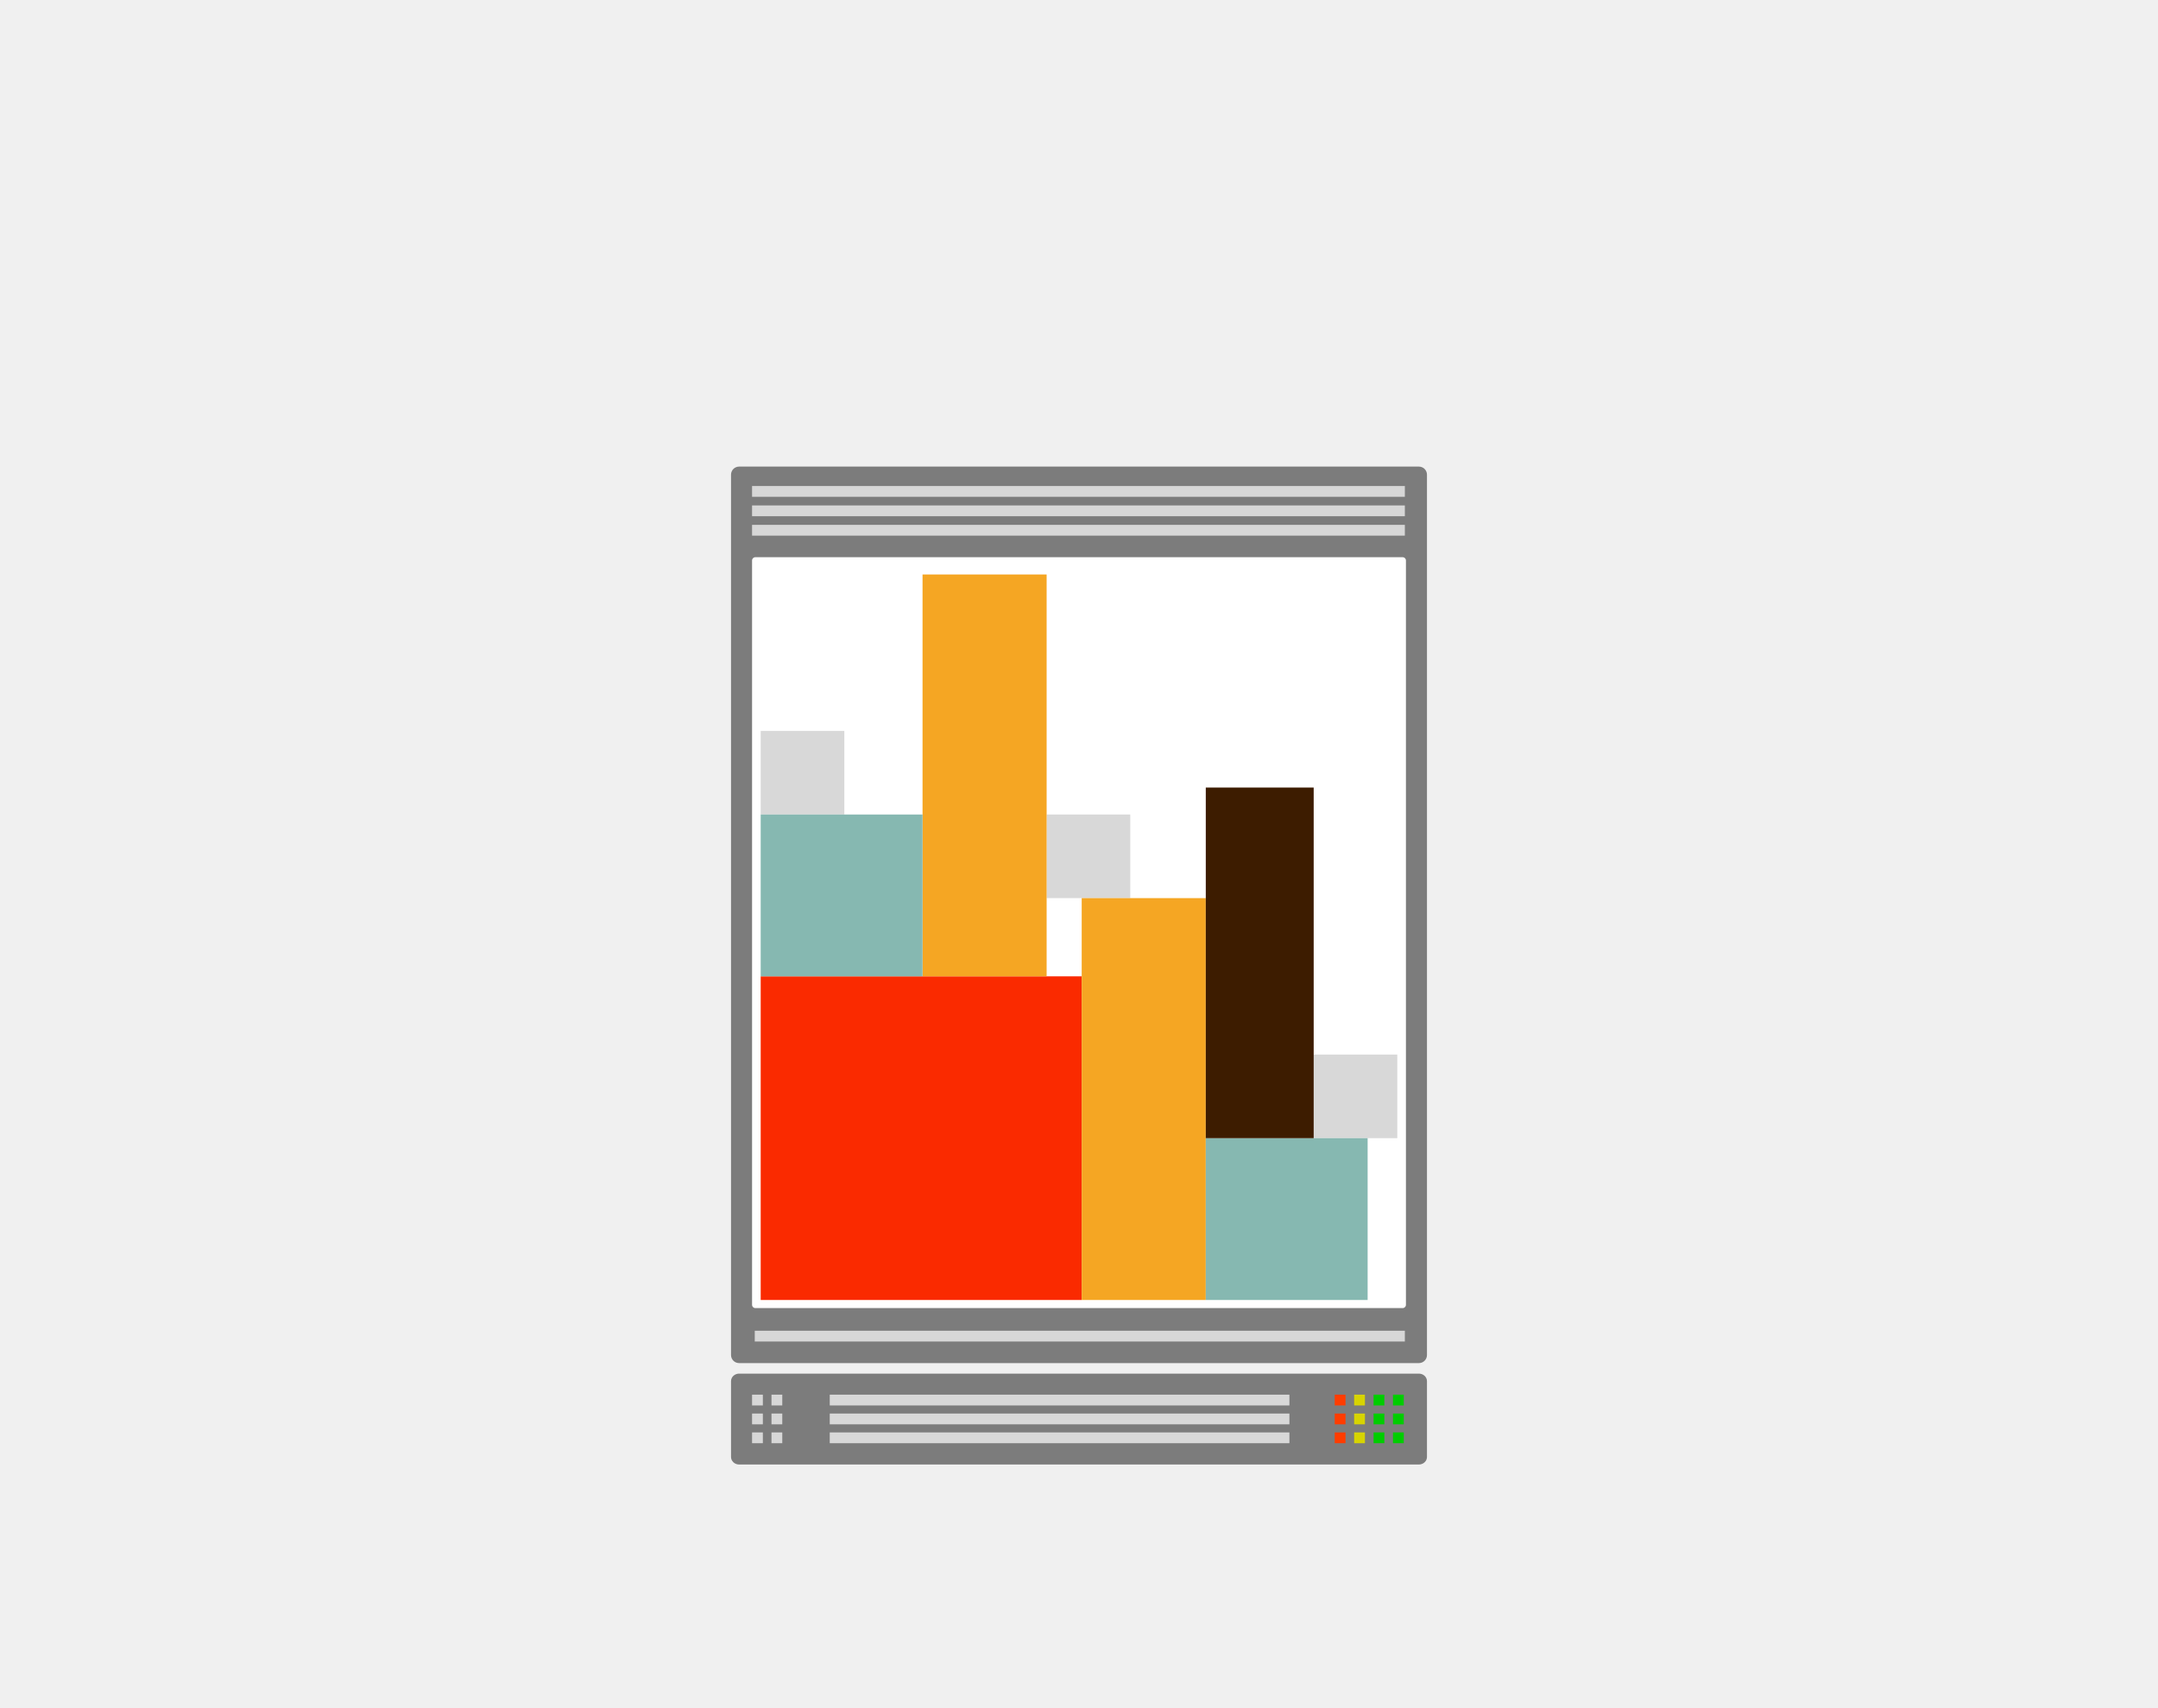
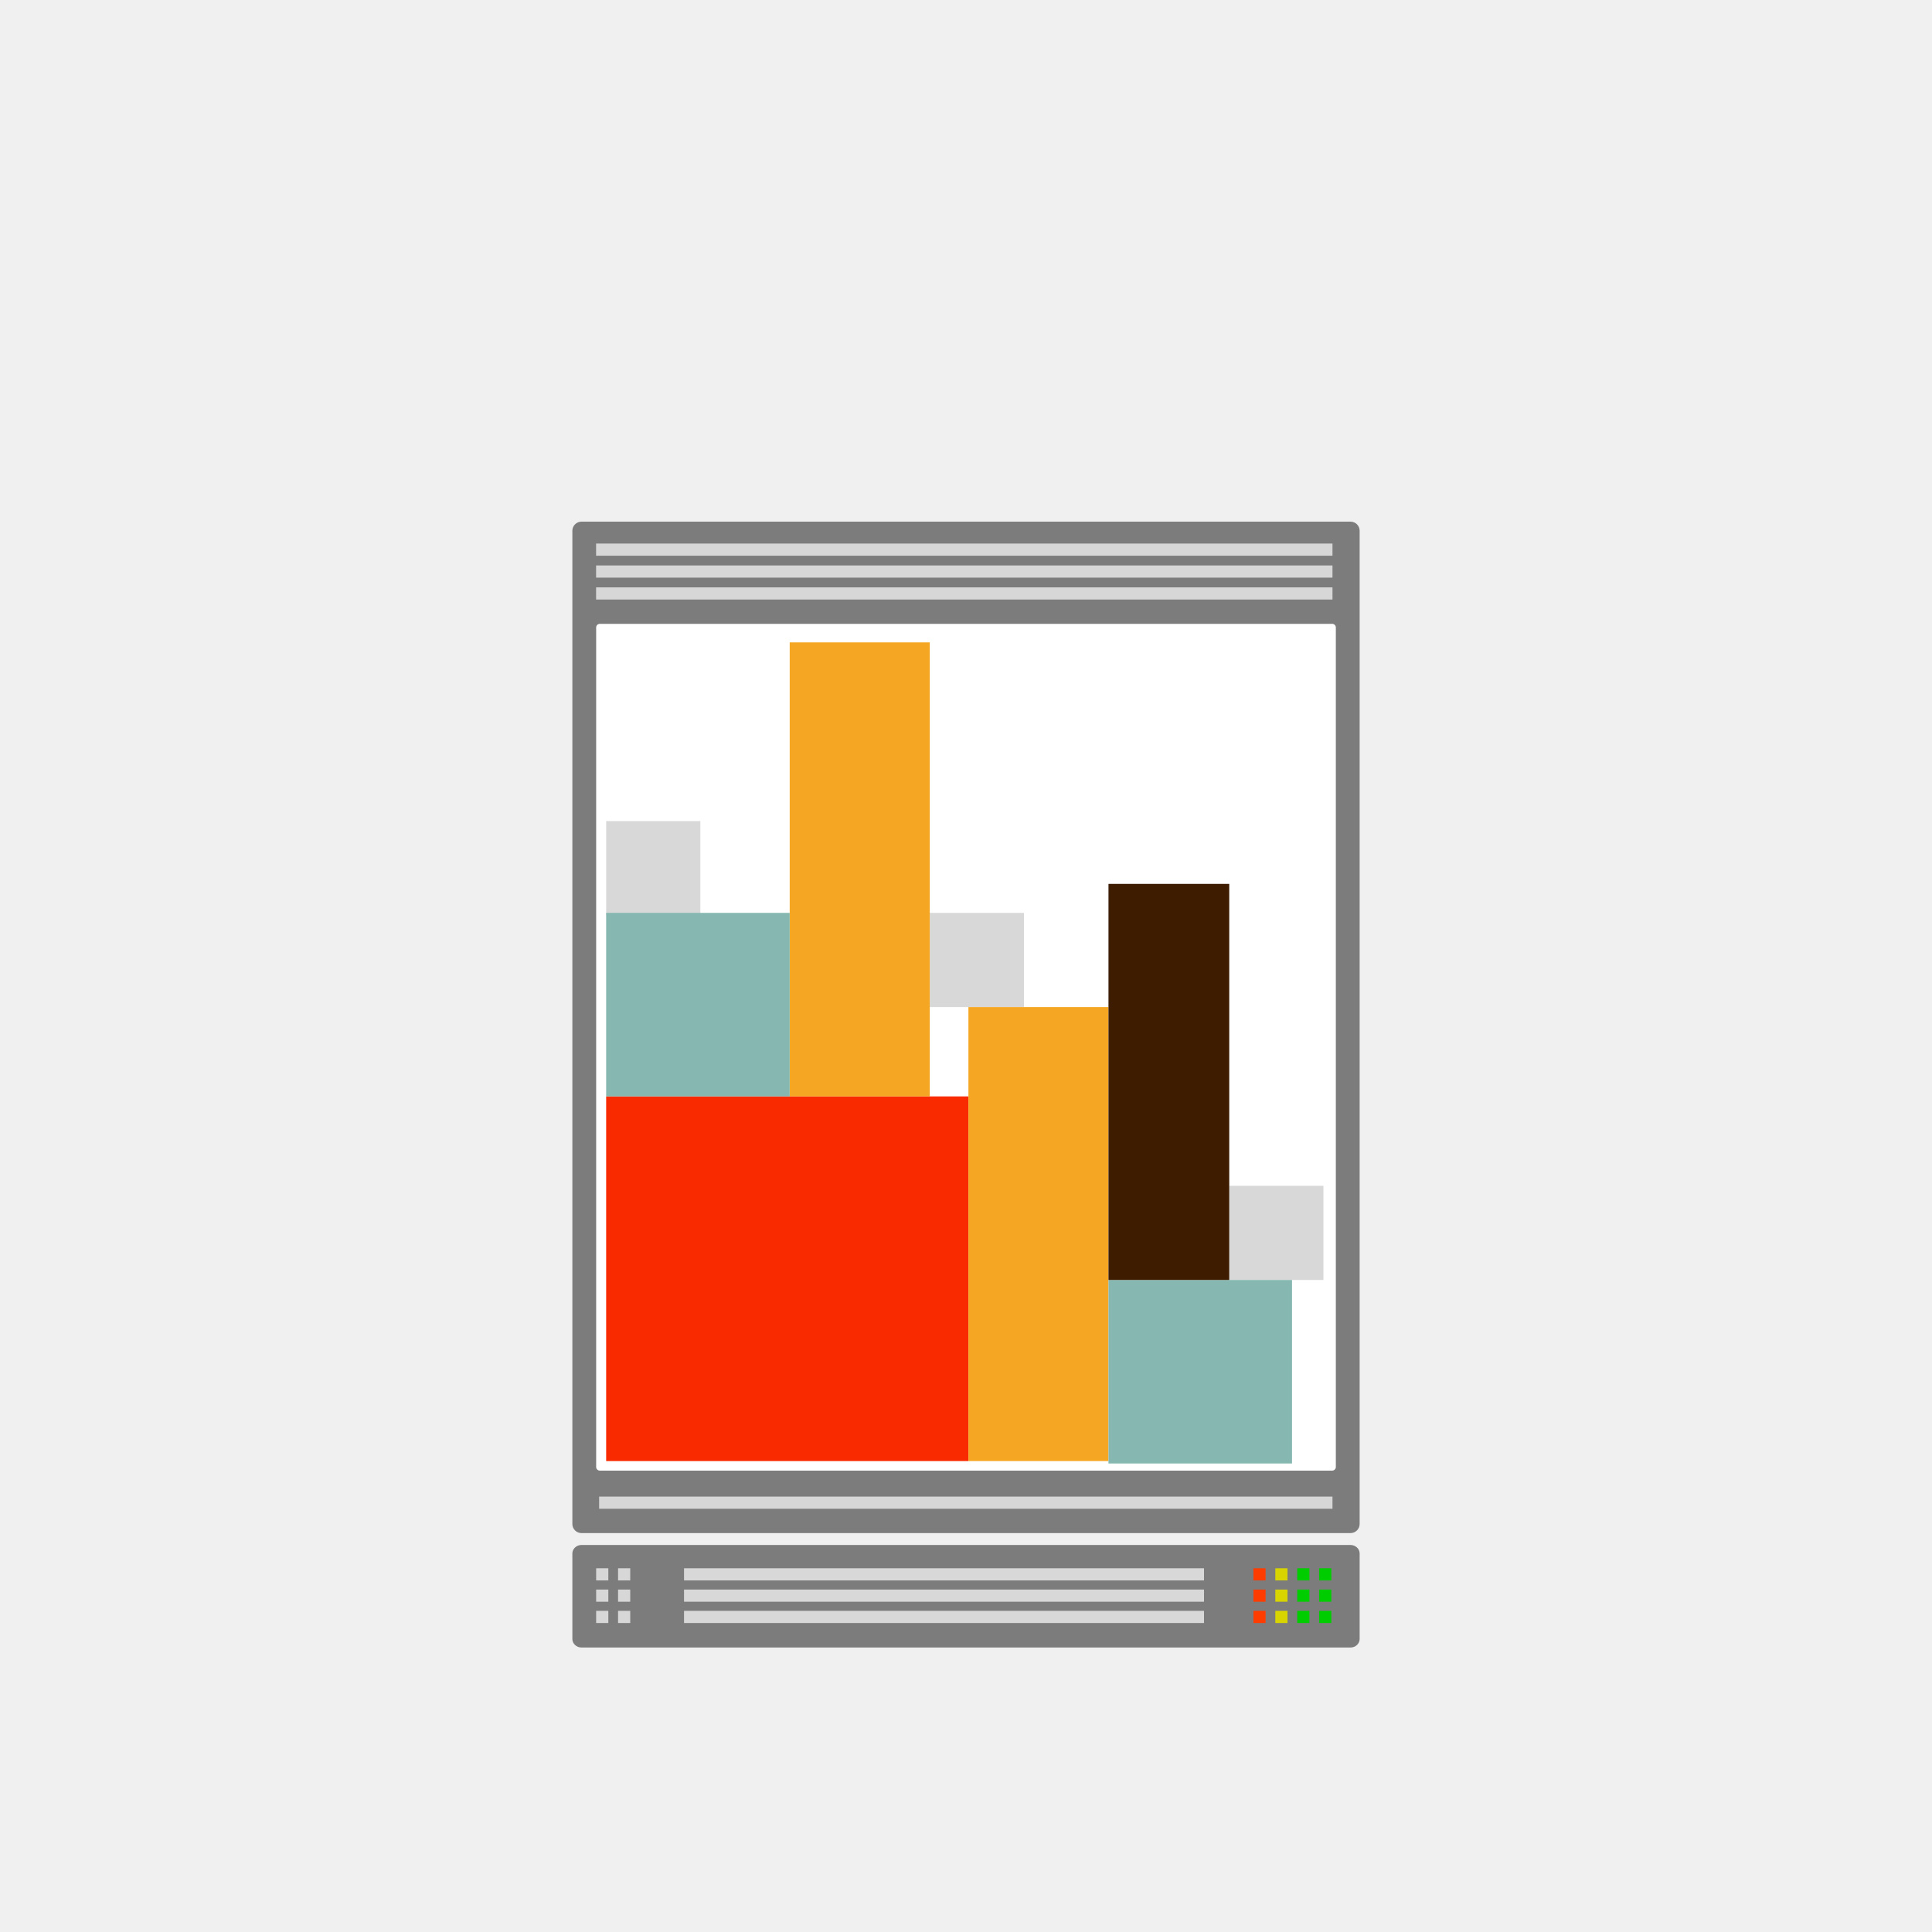
- <svg xmlns="http://www.w3.org/2000/svg" viewBox="0 0 800 633" id="tetris">
+ <svg xmlns="http://www.w3.org/2000/svg" viewBox="0 0 800 800" id="tetris">
  <g fill="none" fill-rule="evenodd">
-     <g transform="translate(271 173)">
-       <path fill="#7C7C7C" d="M258,339.111 L258,367.192 C258,368.743 256.657,370 255,370 L3,370 C1.343,370 2.02906113e-16,368.743 0,367.192 L0,339.111 C-2.02906113e-16,337.56 1.343,336.302 3,336.302 L255,336.302 C256.657,336.302 258,337.56 258,339.111 Z" />
-       <g transform="translate(7.8 344.102)">
-         <polygon fill="#D8D8D8" points="28.8 0 199.2 0 199.2 4 28.8 4" />
-         <polygon fill="#D7D7D7" points="7.2 0 11.2 0 11.2 4 7.2 4" />
-         <polygon fill="#D7D7D7" points="0 0 4 0 4 4 0 4" />
-         <polygon fill="#00CD00" points="230.4 0 234.4 0 234.4 4 230.4 4" />
-         <polygon fill="#D7D400" points="223.2 0 227.2 0 227.2 4 223.2 4" />
-         <polygon fill="#FF3C00" points="216 0 220 0 220 4 216 4" />
-         <polygon fill="#00CD00" points="237.6 0 241.6 0 241.6 4 237.6 4" />
+     <g transform="translate(237 216)">
+       <path fill="#7C7C7C" d="M326,427.279 L326,462.662 C326,464.616 324.303,466.2 322.209,466.2 L3.791,466.2 C1.697,466.2 2.56385244e-16,464.616 0,462.662 L0,427.279 C-2.56385244e-16,425.325 1.697,423.741 3.791,423.741 L322.209,423.741 C324.303,423.741 326,425.325 326,427.279 Z" />
+       <g transform="translate(9.856 433.383)">
+         <polygon fill="#D8D8D8" points="36.391 0 251.702 0 251.702 5.038 36.391 5.038" />
+         <polygon fill="#D7D7D7" points="9.072 0 14.112 0 14.112 5.04 9.072 5.04" />
+         <polygon fill="#D7D7D7" points="0 0 5.04 0 5.04 5.04 0 5.04" />
+         <polygon fill="#00CD00" points="290.304 0 295.344 0 295.344 5.04 290.304 5.04" />
+         <polygon fill="#D7D400" points="281.232 0 286.272 0 286.272 5.04 281.232 5.04" />
+         <polygon fill="#FF3C00" points="272.16 0 277.2 0 277.2 5.04 272.16 5.04" />
+         <polygon fill="#00CD00" points="299.376 0 304.416 0 304.416 5.04 299.376 5.04" />
      </g>
-       <g transform="translate(7.8 351.102)">
-         <polygon fill="#D8D8D8" points="28.8 0 199.2 0 199.2 4 28.8 4" />
-         <polygon fill="#D7D7D7" points="7.2 0 11.2 0 11.2 4 7.2 4" />
-         <polygon fill="#D7D7D7" points="0 0 4 0 4 4 0 4" />
-         <polygon fill="#00CD00" points="230.4 0 234.4 0 234.4 4 230.4 4" />
-         <polygon fill="#D7D400" points="223.2 0 227.2 0 227.2 4 223.2 4" />
-         <polygon fill="#FF3C00" points="216 0 220 0 220 4 216 4" />
-         <polygon fill="#00CD00" points="237.6 0 241.6 0 241.6 4 237.6 4" />
+       <g transform="translate(9.856 442.2)">
+         <polygon fill="#D8D8D8" points="36.391 0 251.702 0 251.702 5.038 36.391 5.038" />
+         <polygon fill="#D7D7D7" points="9.072 0 14.112 0 14.112 5.04 9.072 5.04" />
+         <polygon fill="#D7D7D7" points="0 0 5.04 0 5.04 5.04 0 5.04" />
+         <polygon fill="#00CD00" points="290.304 0 295.344 0 295.344 5.04 290.304 5.04" />
+         <polygon fill="#D7D400" points="281.232 0 286.272 0 286.272 5.04 281.232 5.04" />
+         <polygon fill="#FF3C00" points="272.16 0 277.2 0 277.2 5.04 272.16 5.04" />
+         <polygon fill="#00CD00" points="299.376 0 304.416 0 304.416 5.04 299.376 5.04" />
      </g>
-       <g transform="translate(7.8 358.102)">
-         <polygon fill="#D8D8D8" points="28.8 0 199.2 0 199.2 4 28.8 4" />
-         <polygon fill="#D7D7D7" points="7.2 0 11.2 0 11.2 4 7.2 4" />
-         <polygon fill="#D7D7D7" points="0 0 4 0 4 4 0 4" />
-         <polygon fill="#00CD00" points="230.4 0 234.4 0 234.4 4 230.4 4" />
-         <polygon fill="#D7D400" points="223.2 0 227.2 0 227.2 4 223.2 4" />
-         <polygon fill="#FF3C00" points="216 0 220 0 220 4 216 4" />
-         <polygon fill="#00CD00" points="237.6 0 241.6 0 241.6 4 237.6 4" />
+       <g transform="translate(9.856 451.015)">
+         <polygon fill="#D8D8D8" points="36.391 0 251.702 0 251.702 5.038 36.391 5.038" />
+         <polygon fill="#D7D7D7" points="9.072 0 14.112 0 14.112 5.04 9.072 5.04" />
+         <polygon fill="#D7D7D7" points="0 0 5.04 0 5.04 5.04 0 5.04" />
+         <polygon fill="#00CD00" points="290.304 0 295.344 0 295.344 5.04 290.304 5.04" />
+         <polygon fill="#D7D400" points="281.232 0 286.272 0 286.272 5.04 281.232 5.04" />
+         <polygon fill="#FF3C00" points="272.16 0 277.2 0 277.2 5.04 272.16 5.04" />
+         <polygon fill="#00CD00" points="299.376 0 304.416 0 304.416 5.04 299.376 5.04" />
      </g>
-       <path fill="#7C7C7C" d="M258,3 L258,329.4 C258,331.057 256.657,332.4 255,332.4 L3,332.4 C1.343,332.4 2.02906113e-16,331.057 0,329.4 L0,3 C-2.02906113e-16,1.343 1.343,3.0435917e-16 3,0 L255,0 C256.657,1.58830439e-14 258,1.343 258,3 Z" />
-       <polygon fill="#D7D7D7" points="8.8 320.4 249.8 320.4 249.8 324.4 8.8 324.4" />
-       <polygon fill="#D7D7D7" points="7.8 21.6 249.8 21.6 249.8 25.6 7.8 25.6" />
-       <polygon fill="#D7D7D7" points="7.8 14.4 249.8 14.4 249.8 18.4 7.8 18.4" />
-       <polygon fill="#D7D7D7" points="7.8 7.2 249.8 7.2 249.8 11.2 7.8 11.2" />
-       <path fill="#FFF" d="M9,33.6 L249,33.6 C249.663,33.6 250.2,34.137 250.2,34.8 L250.2,310.8 C250.2,311.463 249.663,312 249,312 L9,312 C8.337,312 7.8,311.463 7.8,310.8 L7.8,34.8 C7.8,34.137 8.337,33.6 9,33.6 Z" />
+       <path fill="#7C7C7C" d="M326,3.78 L326,415.044 C326,417.132 324.303,418.824 322.209,418.824 L3.791,418.824 C1.697,418.824 2.56385244e-16,417.132 0,415.044 L0,3.78 C-2.56385244e-16,1.692 1.697,3.83492531e-16 3.791,0 L322.209,0 C324.303,2.00126342e-14 326,1.692 326,3.78 Z" />
+       <polygon fill="#D7D7D7" points="11.088 403.704 314.748 403.704 314.748 408.744 11.088 408.744" />
+       <polygon fill="#D7D7D7" points="9.828 27.216 314.748 27.216 314.748 32.256 9.828 32.256" />
+       <polygon fill="#D7D7D7" points="9.828 18.144 314.748 18.144 314.748 23.184 9.828 23.184" />
+       <polygon fill="#D7D7D7" points="9.828 9.072 314.748 9.072 314.748 14.112 9.828 14.112" />
+       <path fill="#FFF" d="M11.372,42.318 L314.628,42.318 C315.465,42.318 316.144,42.994 316.144,43.829 L316.144,391.44 C316.144,392.275 315.465,392.951 314.628,392.951 L11.372,392.951 C10.535,392.951 9.856,392.275 9.856,391.44 L9.856,43.829 C9.856,42.994 10.535,42.318 11.372,42.318 Z" />
    </g>
-     <rect id="tetris-animejs-block-5" width="31" height="31" x="487" y="391" fill="#D8D8D8" />
-     <rect id="tetris-animejs-block-9" width="31" height="31" x="388" y="302" fill="#D8D8D8" />
-     <rect id="tetris-animejs-block-8" width="31" height="31" x="282" y="271" fill="#D8D8D8" />
-     <rect id="tetris-animejs-block-1" width="119" height="120" x="282" y="362" fill="#FA2A00" />
-     <rect id="tetris-animejs-block-2" width="46" height="149" x="401" y="333" fill="#F5A623" />
-     <rect id="tetris-animejs-block-7" width="46" height="149" x="342" y="213" fill="#F5A623" />
-     <rect id="tetris-animejs-block-3" width="60" height="60" x="447" y="422" fill="#86B8B1" />
-     <rect id="tetris-animejs-block-6" width="60" height="60" x="282" y="302" fill="#86B8B1" />
-     <rect id="tetris-animejs-block-4" width="40" height="130" x="447" y="292" fill="#3D1C00" />
+     <rect id="tetris-animejs-block-5" width="39" height="39" x="509" y="491" fill="#D8D8D8" />
+     <rect id="tetris-animejs-block-9" width="39" height="39" x="385" y="378" fill="#D8D8D8" />
+     <rect id="tetris-animejs-block-8" width="39" height="39" x="251" y="340" fill="#D8D8D8" />
+     <rect id="tetris-animejs-block-1" width="150" height="151" x="251" y="454" fill="#FA2A00" />
+     <rect id="tetris-animejs-block-2" width="58" height="188" x="401" y="417" fill="#F5A623" />
+     <rect id="tetris-animejs-block-7" width="58" height="188" x="327" y="266" fill="#F5A623" />
+     <rect id="tetris-animejs-block-3" width="76" height="76" x="459" y="530" fill="#86B8B1" />
+     <rect id="tetris-animejs-block-6" width="76" height="76" x="251" y="378" fill="#86B8B1" />
+     <rect id="tetris-animejs-block-4" width="50" height="164" x="459" y="366" fill="#3D1C00" />
  </g>
</svg>
